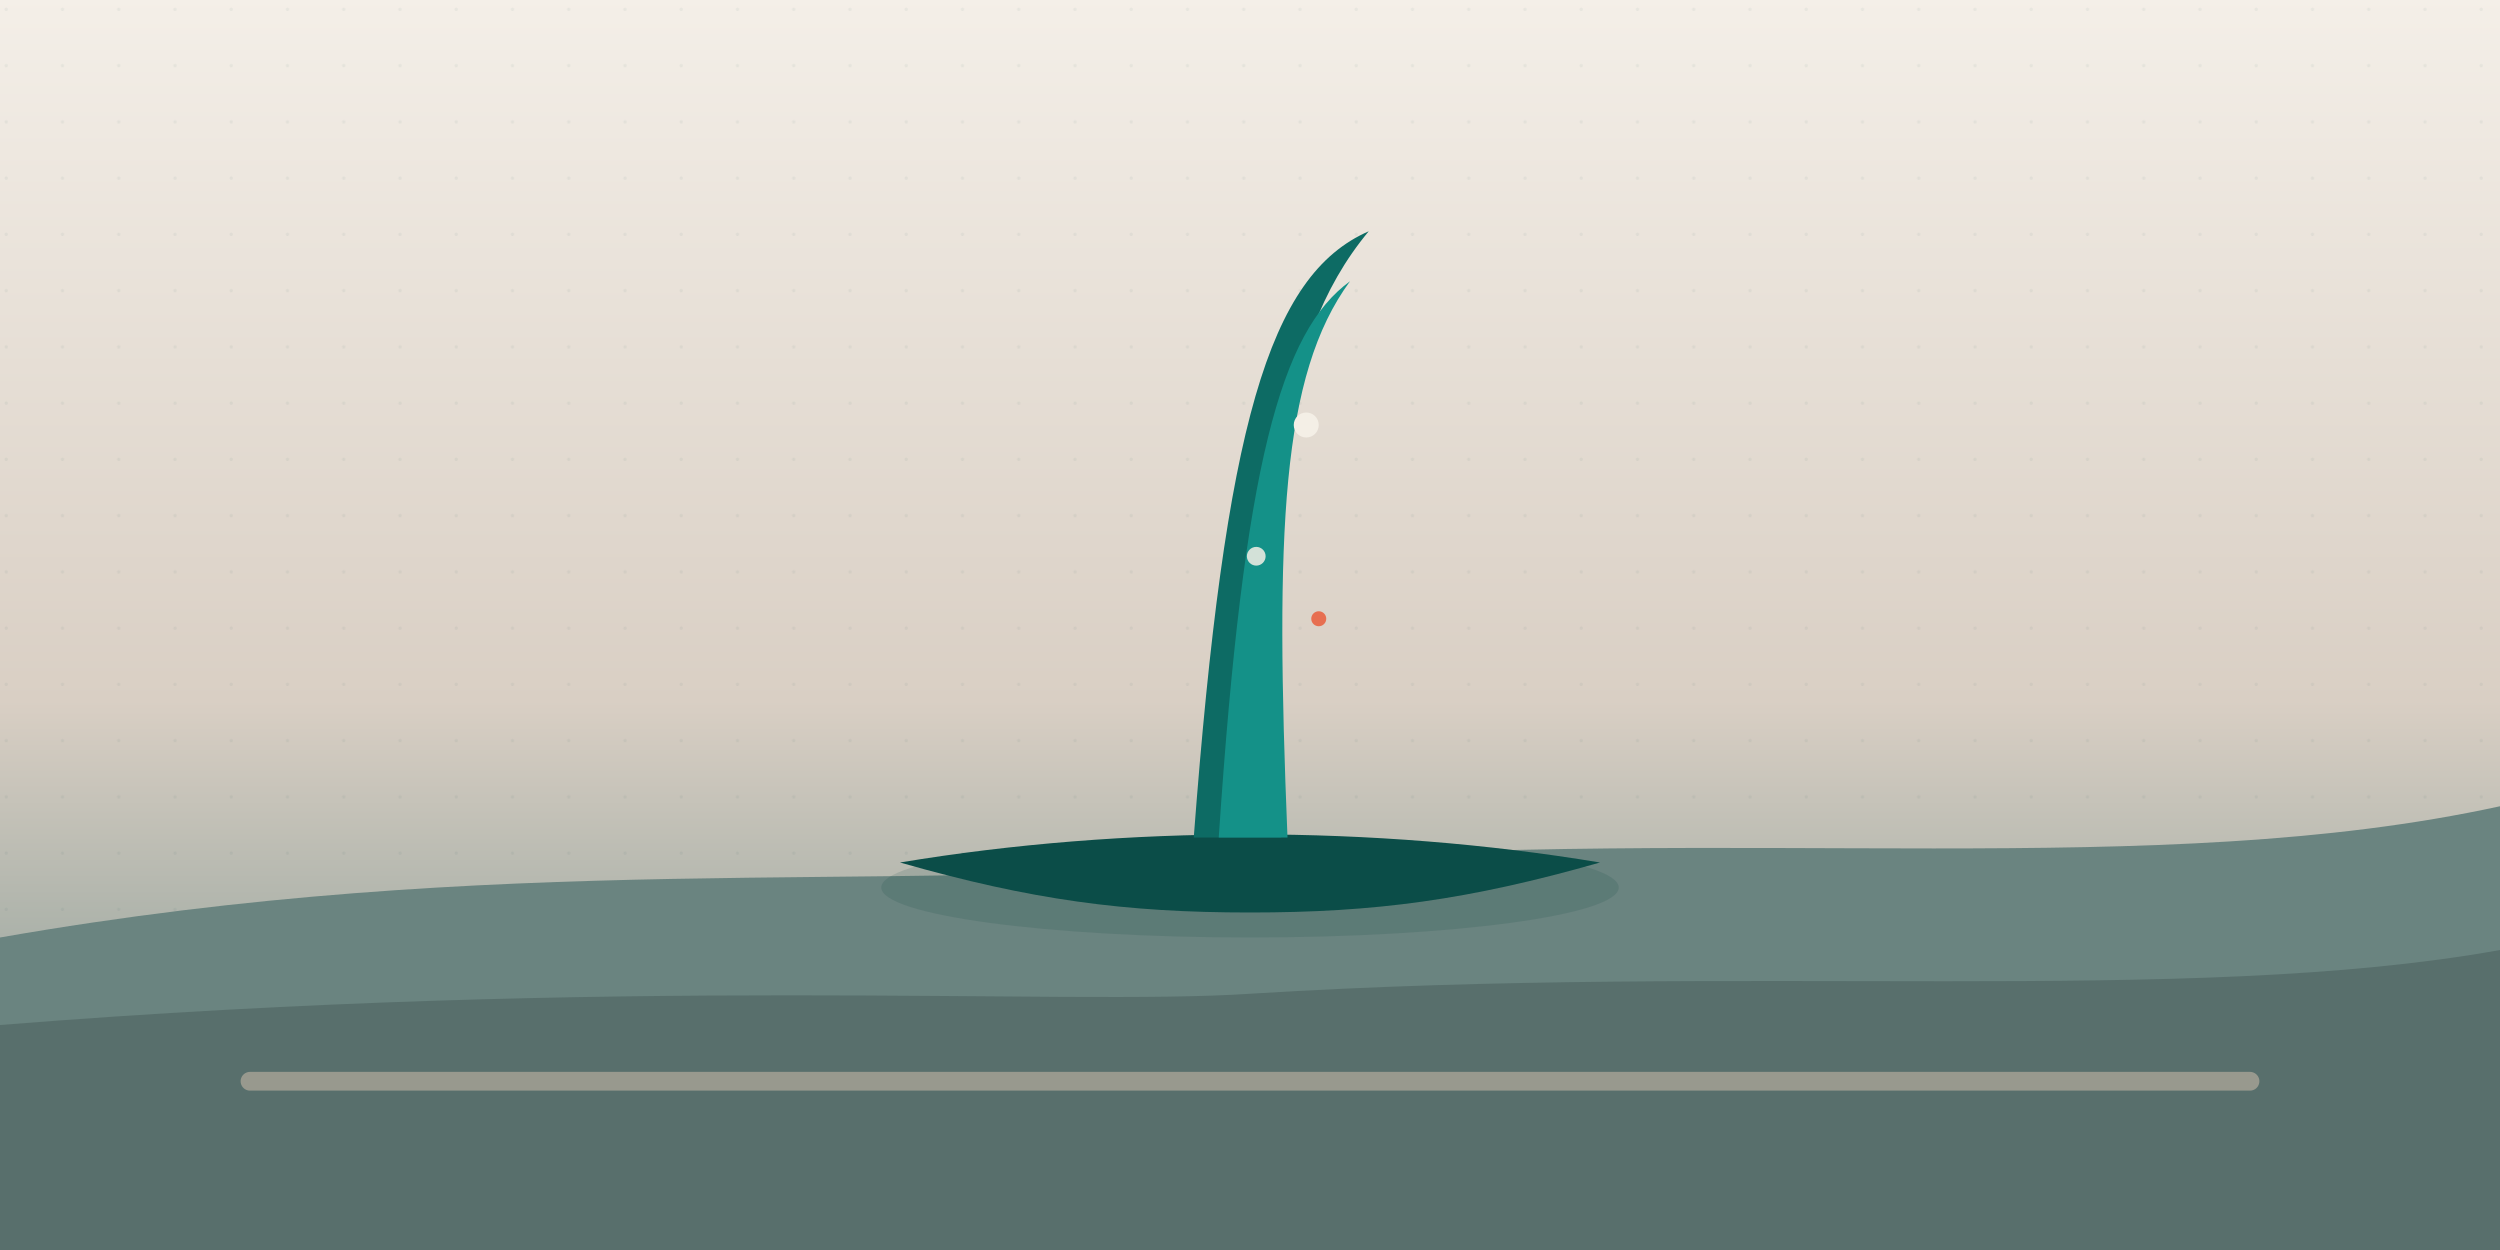
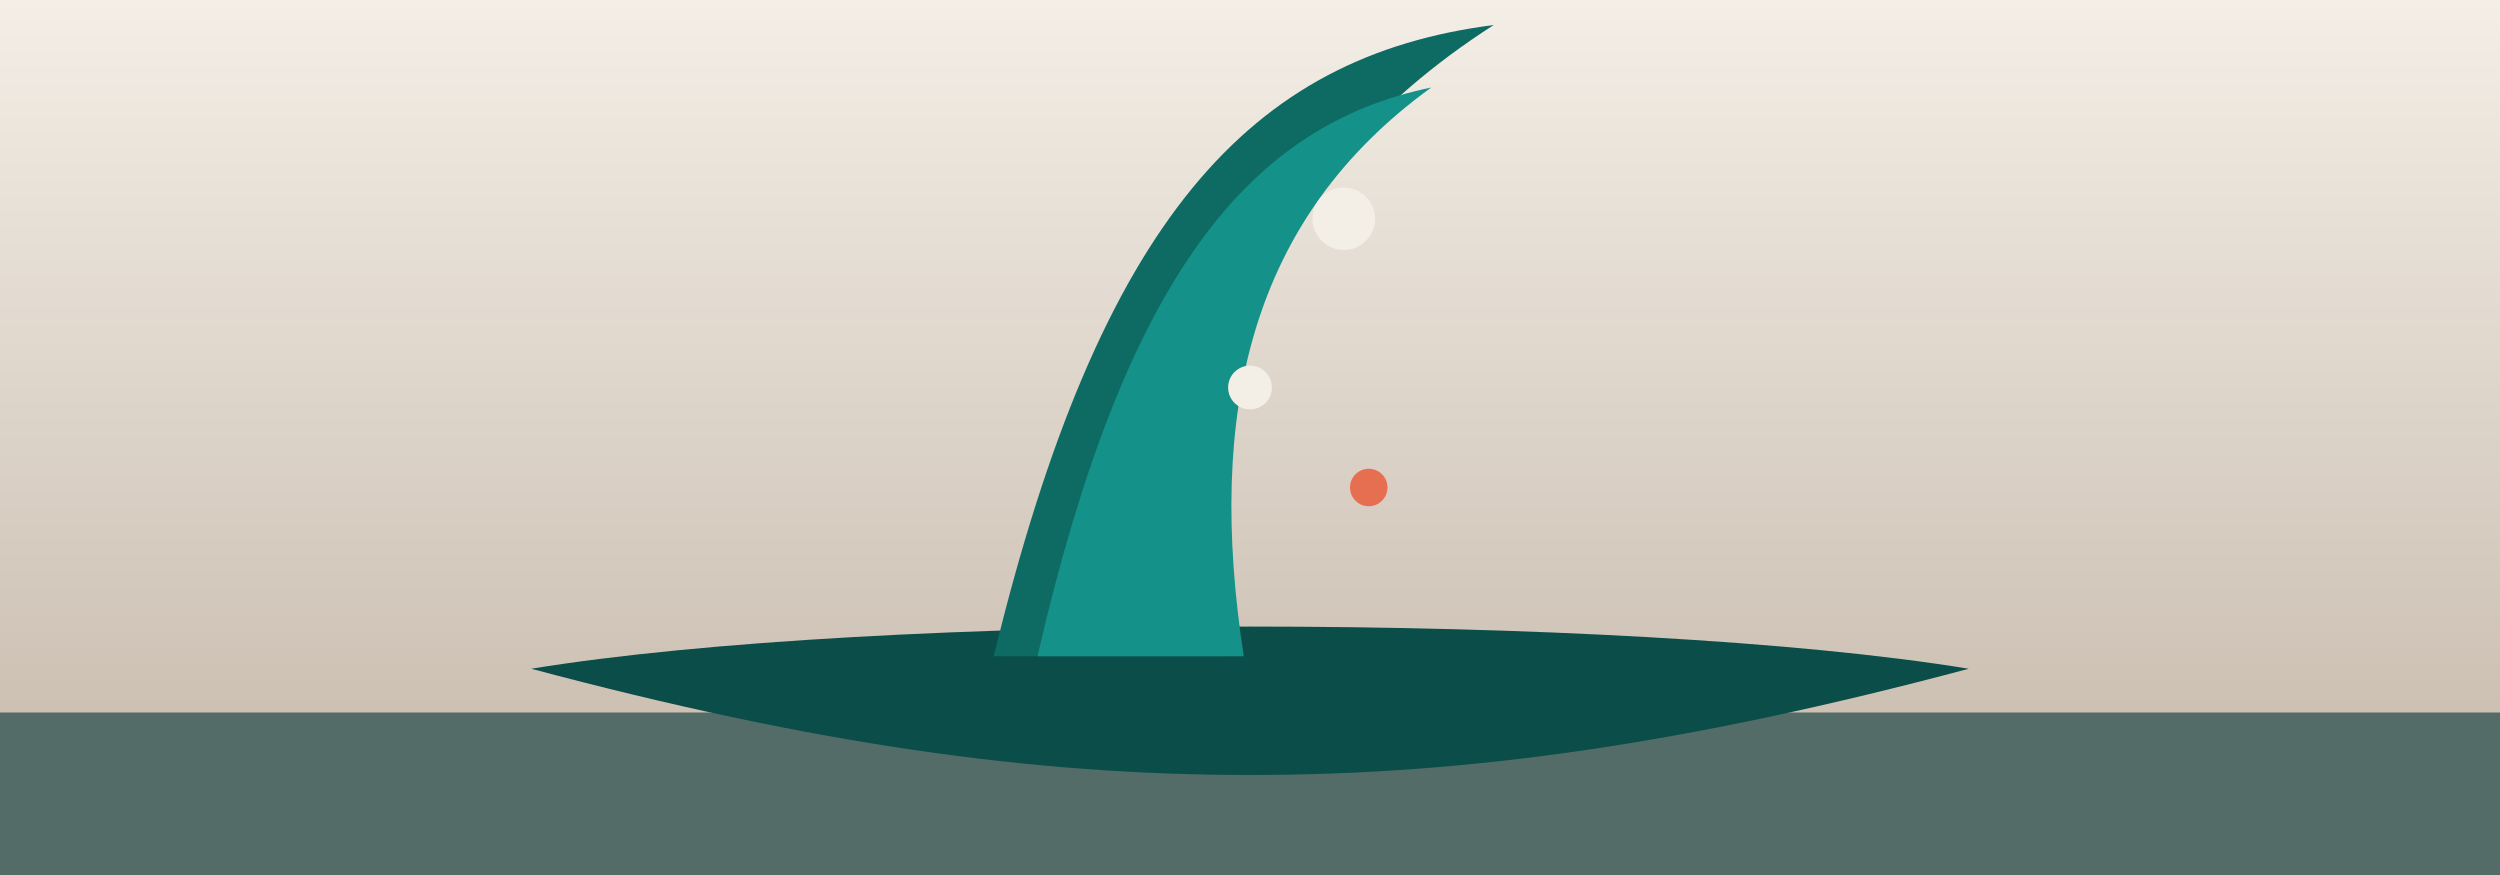
- <svg xmlns="http://www.w3.org/2000/svg" viewBox="0 0 800 400" role="img" aria-label="Wizard">
+ <svg xmlns="http://www.w3.org/2000/svg" width="800" height="280" viewBox="0 0 800 280" role="img" aria-label="Wizard">
  <defs>
    <linearGradient id="wz-sky" x1="0" y1="0" x2="0" y2="1">
-       <stop offset="0" stop-color="#f4efe8" />
-       <stop offset="0.56" stop-color="#d9cfc4" />
-       <stop offset="1" stop-color="#6f8b86" />
+       <stop offset="0" stop-color="#f3eee6" />
+       <stop offset="1" stop-color="#c4b6a8" />
    </linearGradient>
-     <pattern id="wz-paper" width="18" height="18" patternUnits="userSpaceOnUse">
-       <circle cx="2" cy="3" r="0.55" fill="#073f3b" opacity="0.05" />
-     </pattern>
  </defs>
-   <rect width="800" height="400" fill="url(#wz-sky)" />
-   <rect width="800" height="400" fill="url(#wz-paper)" />
-   <path d="M0 300 C160 272 280 286 400 276 C560 264 690 282 800 258 V400 H0 Z" fill="#6a8480" />
-   <path d="M0 328 C200 312 340 322 400 318 C560 308 700 322 800 304 V400 H0 Z" fill="#586f6c" />
-   <path d="M80 346 H720" stroke="#d8c4b0" stroke-width="6" stroke-linecap="round" opacity="0.5" />
-   <g transform="translate(400 206)">
-     <ellipse cx="0" cy="78" rx="118" ry="16" fill="#073f3b" opacity="0.14" />
-     <path d="M-112 70 C-40 58 40 58 112 70 C70 82 40 86 0 86 C-40 86 -70 82 -112 70Z" fill="#0b4d48" />
-     <path d="M-18 62 C-8 -70 6 -118 38 -132 C8 -96 4 -40 10 62Z" fill="#0d6b64" />
-     <path d="M-10 62 C-2 -58 10 -100 32 -116 C10 -86 8 -36 12 62Z" fill="#149188" />
-     <circle cx="18" cy="-70" r="4" fill="#f4efe6" />
-     <circle cx="2" cy="-28" r="3" fill="#f4efe6" opacity="0.85" />
-     <circle cx="22" cy="-8" r="2.4" fill="#e76f51" />
-   </g>
+   <rect width="800" height="280" fill="url(#wz-sky)" />
+   <path d="M0 228 H800 V280 H0 Z" fill="#536c68" />
+   <path d="M170 214 C280 196 520 196 630 214 C540 238 470 248 400 248 C330 248 260 238 170 214Z" fill="#0b4d48" />
+   <path d="M318 210 C352 70 400 18 478 8 C400 58 378 130 392 210Z" fill="#0d6b64" />
+   <path d="M332 210 C360 88 400 40 458 28 C400 70 386 132 398 210Z" fill="#149188" />
+   <circle cx="430" cy="70" r="10" fill="#f4efe6" />
+   <circle cx="400" cy="124" r="7" fill="#f4efe6" />
+   <circle cx="438" cy="156" r="6" fill="#e76f51" />
</svg>
